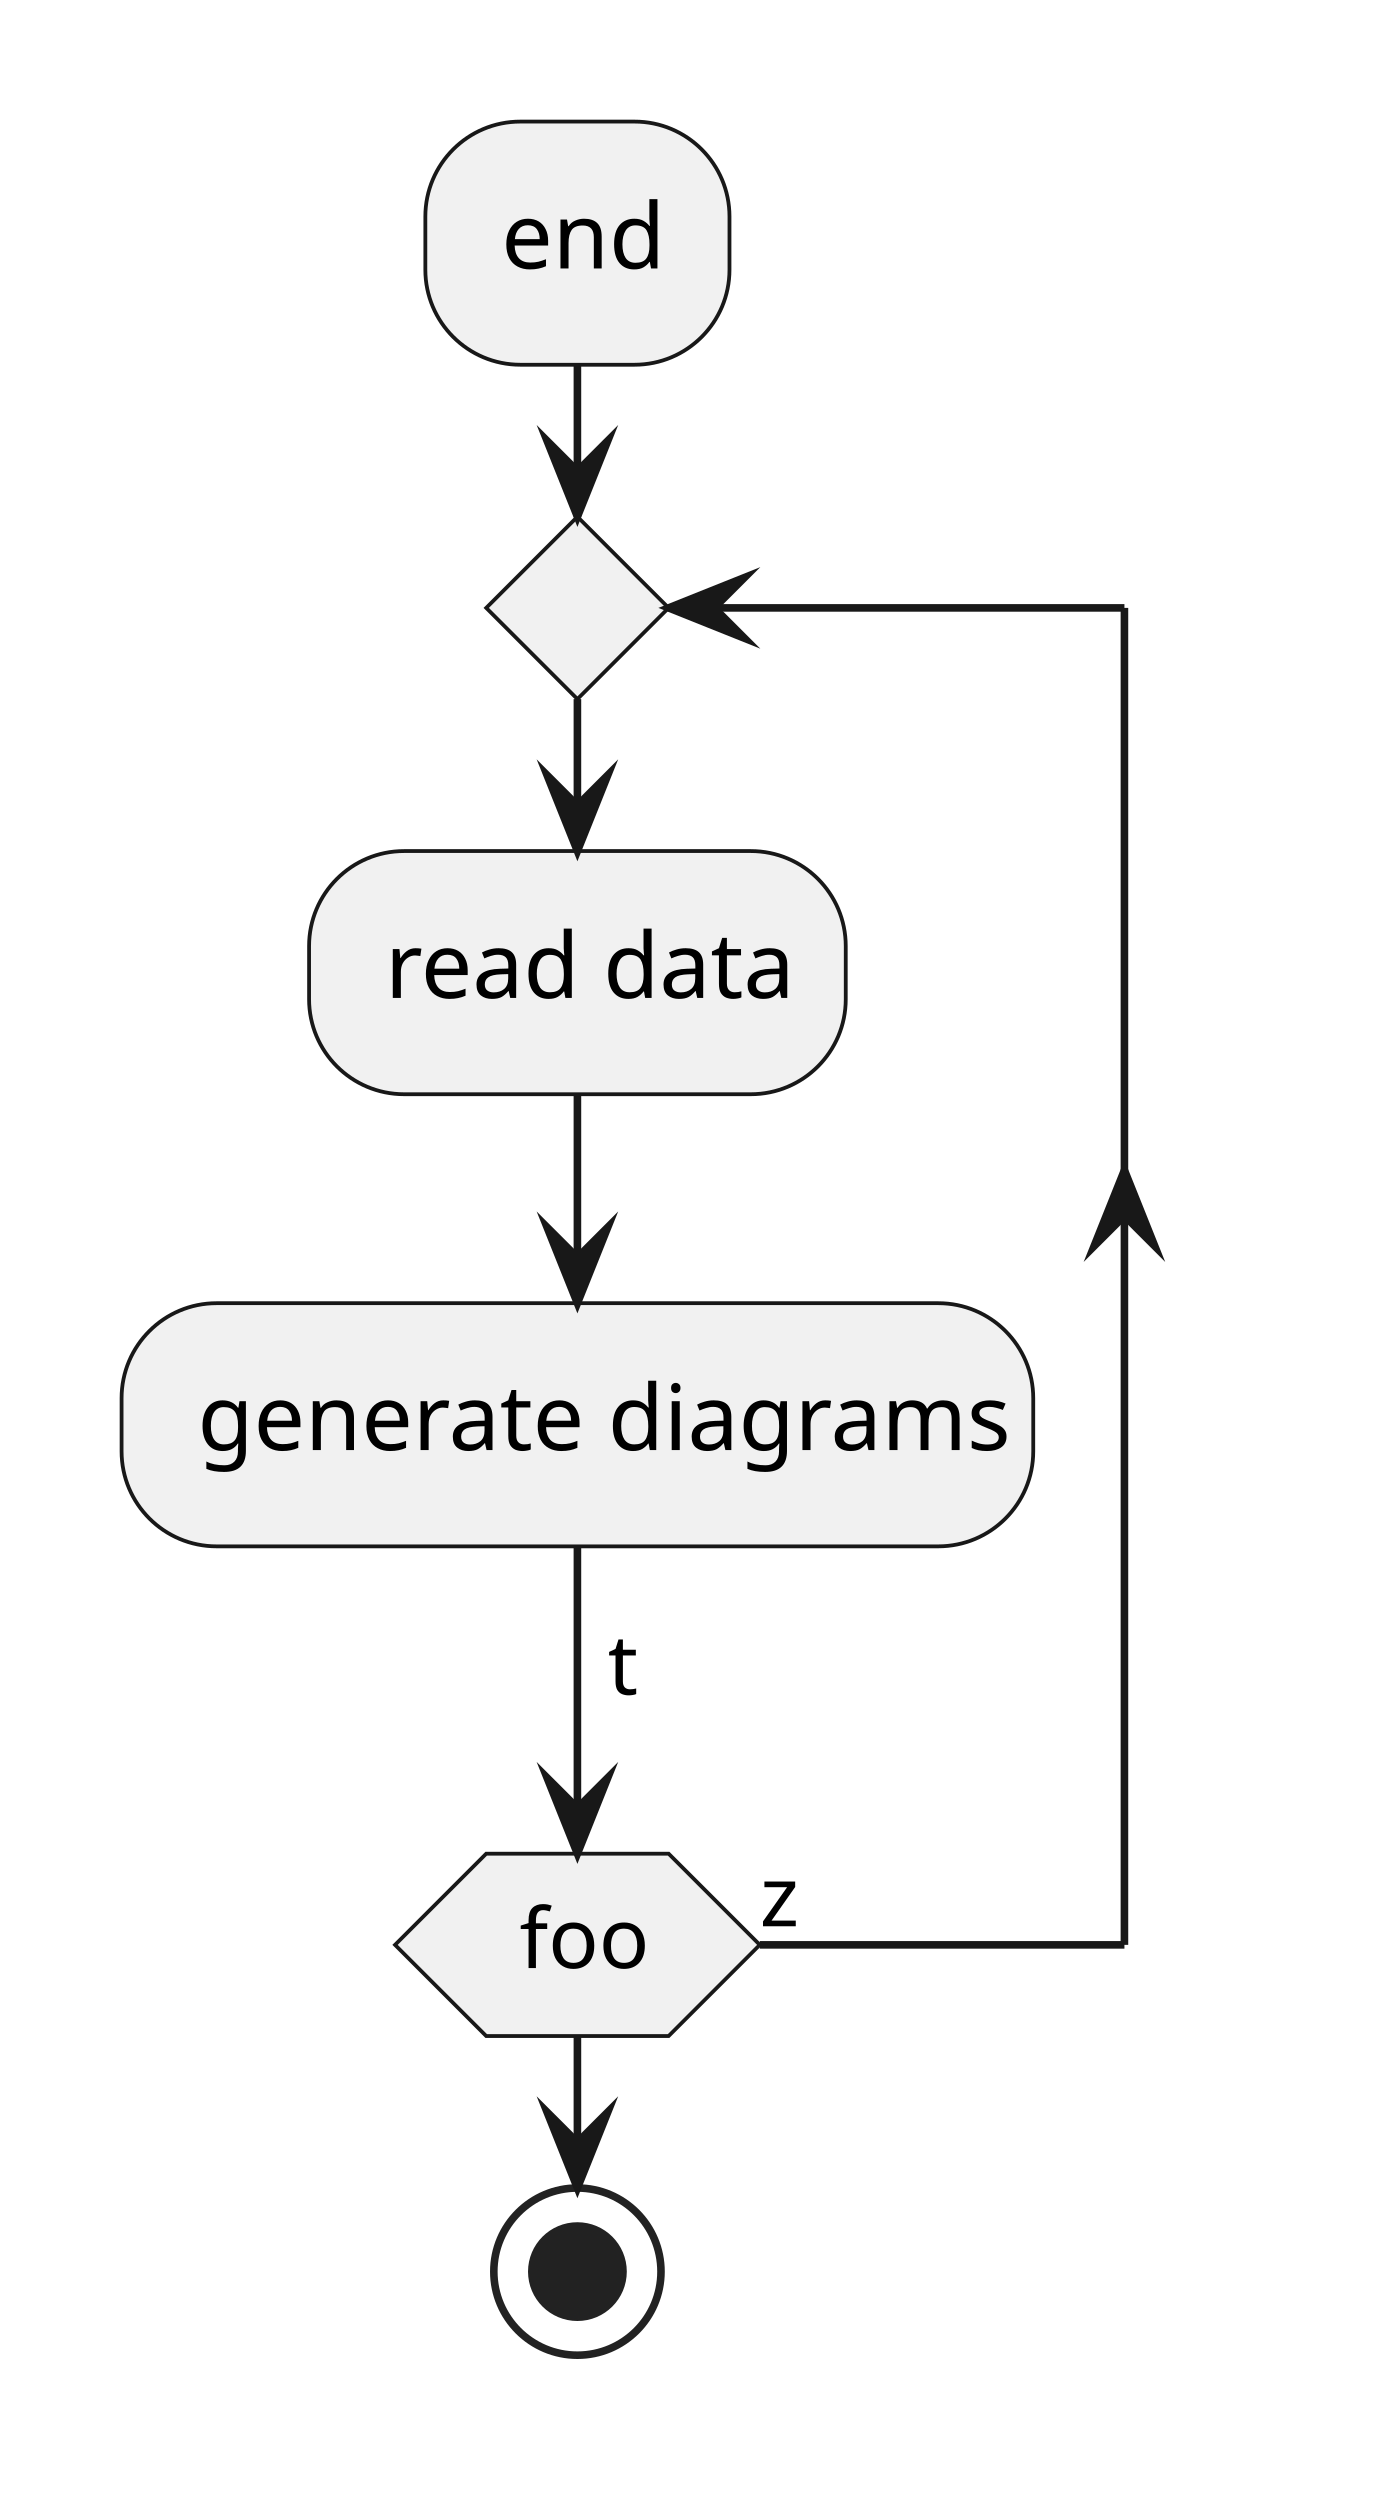
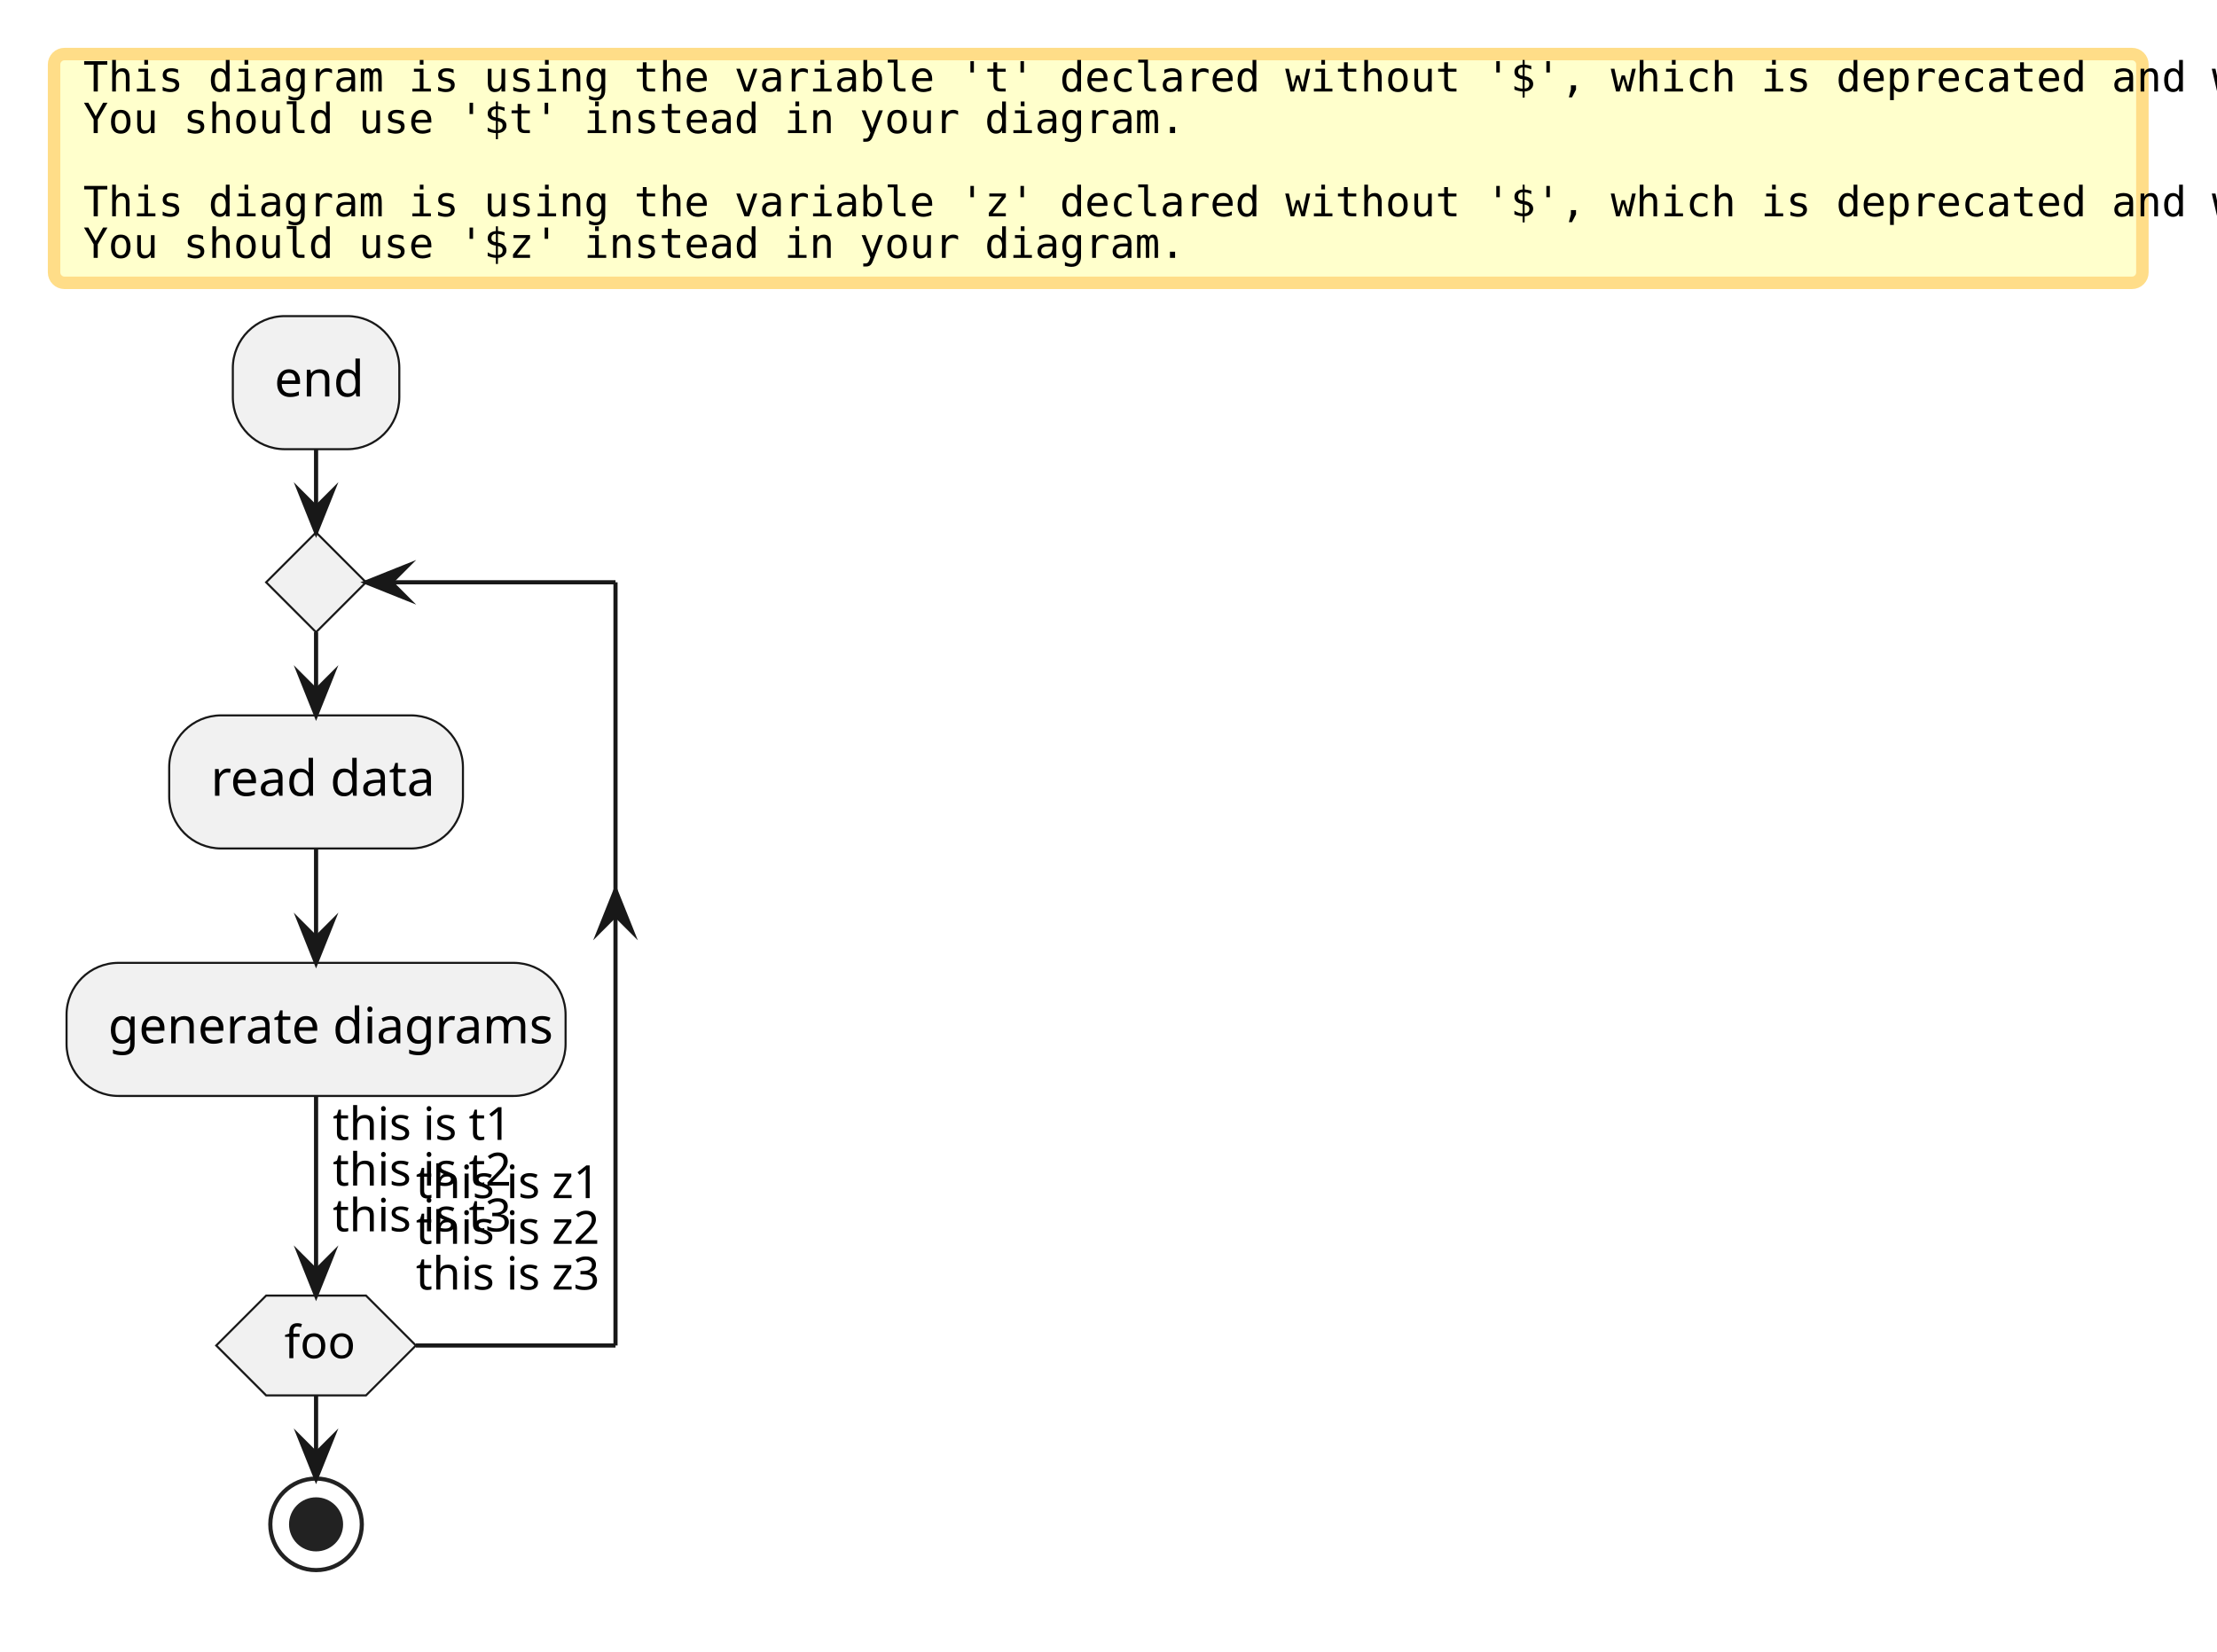
- <svg xmlns="http://www.w3.org/2000/svg" version="1.1" data-diagram-type="ACTIVITY" style="width:182px;height:329px;background:#FFFFFF;" width="182px" height="329px" viewBox="0 0 182 329" zoomAndPan="magnify" preserveAspectRatio="none" contentStyleType="text/css">
+ <svg xmlns="http://www.w3.org/2000/svg" version="1.1" data-diagram-type="ACTIVITY" style="width:533px;height:397px;background:#FFFFFF;" width="533px" height="397px" viewBox="0 0 533 397" zoomAndPan="magnify" preserveAspectRatio="none" contentStyleType="text/css">
  <defs />
  <g font-family="sans-serif" lengthAdjust="spacing">
-     <rect x="55.975" y="16" width="40.025" height="32" fill="#F1F1F1" style="stroke:#181818;stroke-width:0.5;" rx="12.5" ry="12.5" />
-     <text x="65.975" y="35.333" fill="#000" font-size="12" textLength="20.025">end</text>
-     <rect x="40.675" y="112" width="70.625" height="32" fill="#F1F1F1" style="stroke:#181818;stroke-width:0.5;" rx="12.5" ry="12.5" />
-     <text x="50.675" y="131.333" fill="#000" font-size="12" textLength="50.625">read data</text>
-     <rect x="16" y="171.5" width="119.975" height="32" fill="#F1F1F1" style="stroke:#181818;stroke-width:0.5;" rx="12.5" ry="12.5" />
-     <text x="26" y="190.833" fill="#000" font-size="12" textLength="99.975">generate diagrams</text>
-     <polygon points="75.987,68,87.987,80,75.987,92,63.987,80,75.987,68" fill="#F1F1F1" style="stroke:#181818;stroke-width:0.5;stroke-linejoin:miter;stroke-miterlimit:10;" />
-     <polygon points="63.987,243.944,87.987,243.944,99.987,255.944,87.987,267.944,63.987,267.944,51.987,255.944,63.987,243.944" fill="#F1F1F1" style="stroke:#181818;stroke-width:0.5;stroke-linejoin:miter;stroke-miterlimit:10;" />
-     <text x="68.356" y="259" fill="#000" font-size="11" textLength="15.262">foo</text>
-     <text x="99.987" y="253.5" fill="#000" font-size="11">z</text>
-     <ellipse cx="75.987" cy="298.944" rx="11" ry="11" fill="none" style="stroke:#222;stroke-width:1;" />
-     <ellipse cx="75.987" cy="298.944" rx="6" ry="6" fill="#222" style="stroke:#222;stroke-width:1;" />
-     <line x1="75.987" y1="144" x2="75.987" y2="171.5" style="stroke:#181818;stroke-width:1;" />
-     <polygon points="71.987,161.5,75.987,171.5,79.987,161.5,75.987,165.5" fill="#181818" style="stroke:#181818;stroke-width:1;stroke-linejoin:miter;stroke-miterlimit:10;" />
-     <line x1="75.987" y1="92" x2="75.987" y2="112" style="stroke:#181818;stroke-width:1;" />
-     <polygon points="71.987,102,75.987,112,79.987,102,75.987,106" fill="#181818" style="stroke:#181818;stroke-width:1;stroke-linejoin:miter;stroke-miterlimit:10;" />
-     <line x1="99.987" y1="255.944" x2="147.975" y2="255.944" style="stroke:#181818;stroke-width:1;" />
-     <polygon points="143.975,164,147.975,154,151.975,164,147.975,160" fill="#181818" style="stroke:#181818;stroke-width:1;stroke-linejoin:miter;stroke-miterlimit:10;" />
-     <line x1="147.975" y1="80" x2="147.975" y2="255.944" style="stroke:#181818;stroke-width:1;" />
-     <line x1="147.975" y1="80" x2="87.987" y2="80" style="stroke:#181818;stroke-width:1;" />
-     <polygon points="97.987,76,87.987,80,97.987,84,93.987,80" fill="#181818" style="stroke:#181818;stroke-width:1;stroke-linejoin:miter;stroke-miterlimit:10;" />
-     <line x1="75.987" y1="203.5" x2="75.987" y2="243.944" style="stroke:#181818;stroke-width:1;" />
-     <polygon points="71.987,233.944,75.987,243.944,79.987,233.944,75.987,237.944" fill="#181818" style="stroke:#181818;stroke-width:1;stroke-linejoin:miter;stroke-miterlimit:10;" />
-     <text x="79.987" y="223" fill="#000" font-size="11">t</text>
-     <line x1="75.987" y1="48" x2="75.987" y2="68" style="stroke:#181818;stroke-width:1;" />
-     <polygon points="71.987,58,75.987,68,79.987,58,75.987,62" fill="#181818" style="stroke:#181818;stroke-width:1;stroke-linejoin:miter;stroke-miterlimit:10;" />
-     <line x1="75.987" y1="267.944" x2="75.987" y2="287.944" style="stroke:#181818;stroke-width:1;" />
-     <polygon points="71.987,277.944,75.987,287.944,79.987,277.944,75.987,281.944" fill="#181818" style="stroke:#181818;stroke-width:1;stroke-linejoin:miter;stroke-miterlimit:10;" />
+     <rect x="13" y="13" width="502.063" height="55" fill="#FFC" style="stroke:#FD8;stroke-width:3;" rx="2.5" ry="2.5" />
+     <text x="20" y="22" fill="#000" font-size="10" textLength="489.813" font-family="monospace">This diagram is using the variable 't' declared without '$', which is deprecated and will be removed in the future.</text>
+     <text x="20" y="32" fill="#000" font-size="10" textLength="193.25" font-family="monospace">You should use '$t' instead in your diagram.</text>
+     <text x="20" y="52" fill="#000" font-size="10" textLength="492.063" font-family="monospace">This diagram is using the variable 'z' declared without '$', which is deprecated and will be removed in the future.</text>
+     <text x="20" y="62" fill="#000" font-size="10" textLength="195.5" font-family="monospace">You should use '$z' instead in your diagram.</text>
+     <rect x="55.975" y="76" width="40.025" height="32" fill="#F1F1F1" style="stroke:#181818;stroke-width:0.5;" rx="12.5" ry="12.5" />
+     <text x="65.975" y="95.333" fill="#000" font-size="12" textLength="20.025">end</text>
+     <rect x="40.675" y="172" width="70.625" height="32" fill="#F1F1F1" style="stroke:#181818;stroke-width:0.5;" rx="12.5" ry="12.5" />
+     <text x="50.675" y="191.333" fill="#000" font-size="12" textLength="50.625">read data</text>
+     <rect x="16" y="231.5" width="119.975" height="32" fill="#F1F1F1" style="stroke:#181818;stroke-width:0.5;" rx="12.5" ry="12.5" />
+     <text x="26" y="250.833" fill="#000" font-size="12" textLength="99.975">generate diagrams</text>
+     <polygon points="75.987,128,87.987,140,75.987,152,63.987,140,75.987,128" fill="#F1F1F1" style="stroke:#181818;stroke-width:0.5;stroke-linejoin:miter;stroke-miterlimit:10;" />
+     <polygon points="63.987,311.5,87.987,311.5,99.987,323.5,87.987,335.5,63.987,335.5,51.987,323.5,63.987,311.5" fill="#F1F1F1" style="stroke:#181818;stroke-width:0.5;stroke-linejoin:miter;stroke-miterlimit:10;" />
+     <text x="68.356" y="326.556" fill="#000" font-size="11" textLength="15.262">foo</text>
+     <text x="99.987" y="288.056" fill="#000" font-size="11" textLength="42.763">this is z1</text>
+     <text x="99.987" y="299.056" fill="#000" font-size="11" textLength="42.763">this is z2</text>
+     <text x="99.987" y="310.056" fill="#000" font-size="11" textLength="42.763">this is z3</text>
+     <text x="99.987" y="321.056" fill="#000" font-size="11"> </text>
+     <ellipse cx="75.987" cy="366.5" rx="11" ry="11" fill="none" style="stroke:#222;stroke-width:1;" />
+     <ellipse cx="75.987" cy="366.5" rx="6" ry="6" fill="#222" style="stroke:#222;stroke-width:1;" />
+     <line x1="75.987" y1="204" x2="75.987" y2="231.5" style="stroke:#181818;stroke-width:1;" />
+     <polygon points="71.987,221.5,75.987,231.5,79.987,221.5,75.987,225.5" fill="#181818" style="stroke:#181818;stroke-width:1;stroke-linejoin:miter;stroke-miterlimit:10;" />
+     <line x1="75.987" y1="152" x2="75.987" y2="172" style="stroke:#181818;stroke-width:1;" />
+     <polygon points="71.987,162,75.987,172,79.987,162,75.987,166" fill="#181818" style="stroke:#181818;stroke-width:1;stroke-linejoin:miter;stroke-miterlimit:10;" />
+     <line x1="99.987" y1="323.5" x2="147.975" y2="323.5" style="stroke:#181818;stroke-width:1;" />
+     <polygon points="143.975,224,147.975,214,151.975,224,147.975,220" fill="#181818" style="stroke:#181818;stroke-width:1;stroke-linejoin:miter;stroke-miterlimit:10;" />
+     <line x1="147.975" y1="140" x2="147.975" y2="323.5" style="stroke:#181818;stroke-width:1;" />
+     <line x1="147.975" y1="140" x2="87.987" y2="140" style="stroke:#181818;stroke-width:1;" />
+     <polygon points="97.987,136,87.987,140,97.987,144,93.987,140" fill="#181818" style="stroke:#181818;stroke-width:1;stroke-linejoin:miter;stroke-miterlimit:10;" />
+     <line x1="75.987" y1="263.5" x2="75.987" y2="311.5" style="stroke:#181818;stroke-width:1;" />
+     <polygon points="71.987,301.5,75.987,311.5,79.987,301.5,75.987,305.5" fill="#181818" style="stroke:#181818;stroke-width:1;stroke-linejoin:miter;stroke-miterlimit:10;" />
+     <text x="79.987" y="274.056" fill="#000" font-size="11" textLength="40.287">this is t1</text>
+     <text x="79.987" y="285.056" fill="#000" font-size="11" textLength="40.287">this is t2</text>
+     <text x="79.987" y="296.056" fill="#000" font-size="11" textLength="40.287">this is t3</text>
+     <text x="79.987" y="307.056" fill="#000" font-size="11"> </text>
+     <line x1="75.987" y1="108" x2="75.987" y2="128" style="stroke:#181818;stroke-width:1;" />
+     <polygon points="71.987,118,75.987,128,79.987,118,75.987,122" fill="#181818" style="stroke:#181818;stroke-width:1;stroke-linejoin:miter;stroke-miterlimit:10;" />
+     <line x1="75.987" y1="335.5" x2="75.987" y2="355.5" style="stroke:#181818;stroke-width:1;" />
+     <polygon points="71.987,345.5,75.987,355.5,79.987,345.5,75.987,349.5" fill="#181818" style="stroke:#181818;stroke-width:1;stroke-linejoin:miter;stroke-miterlimit:10;" />
  </g>
</svg>
